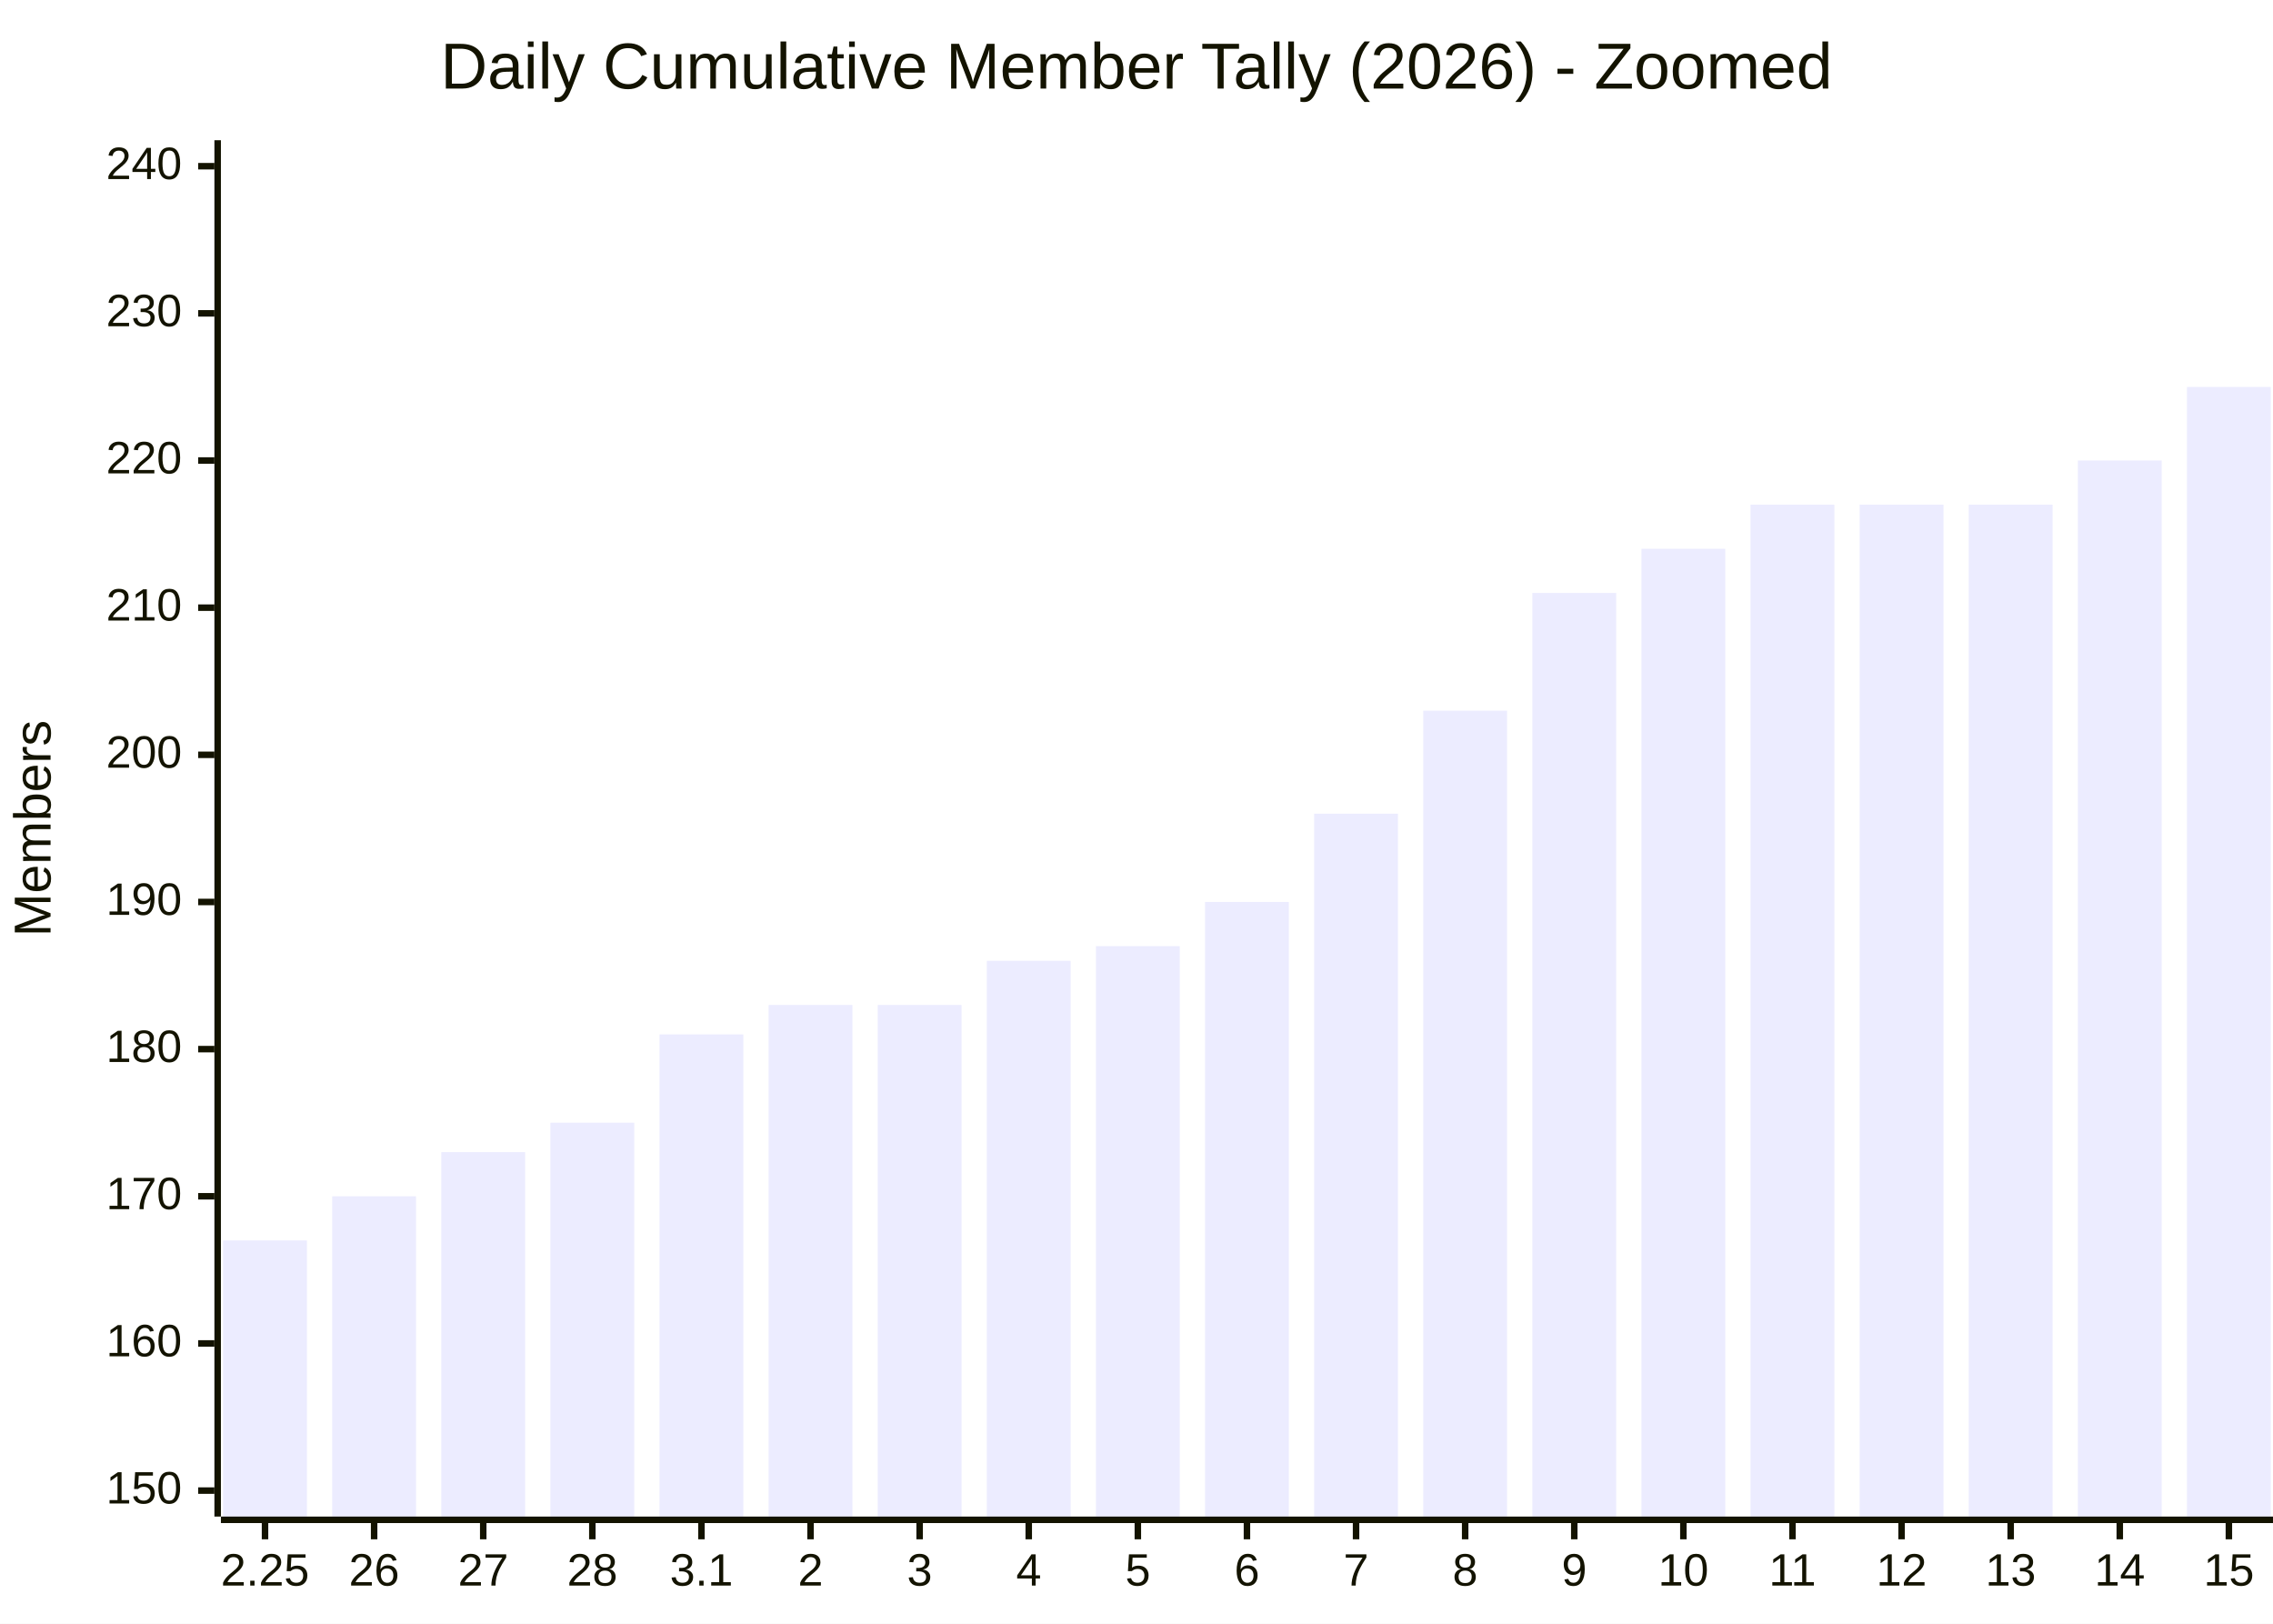
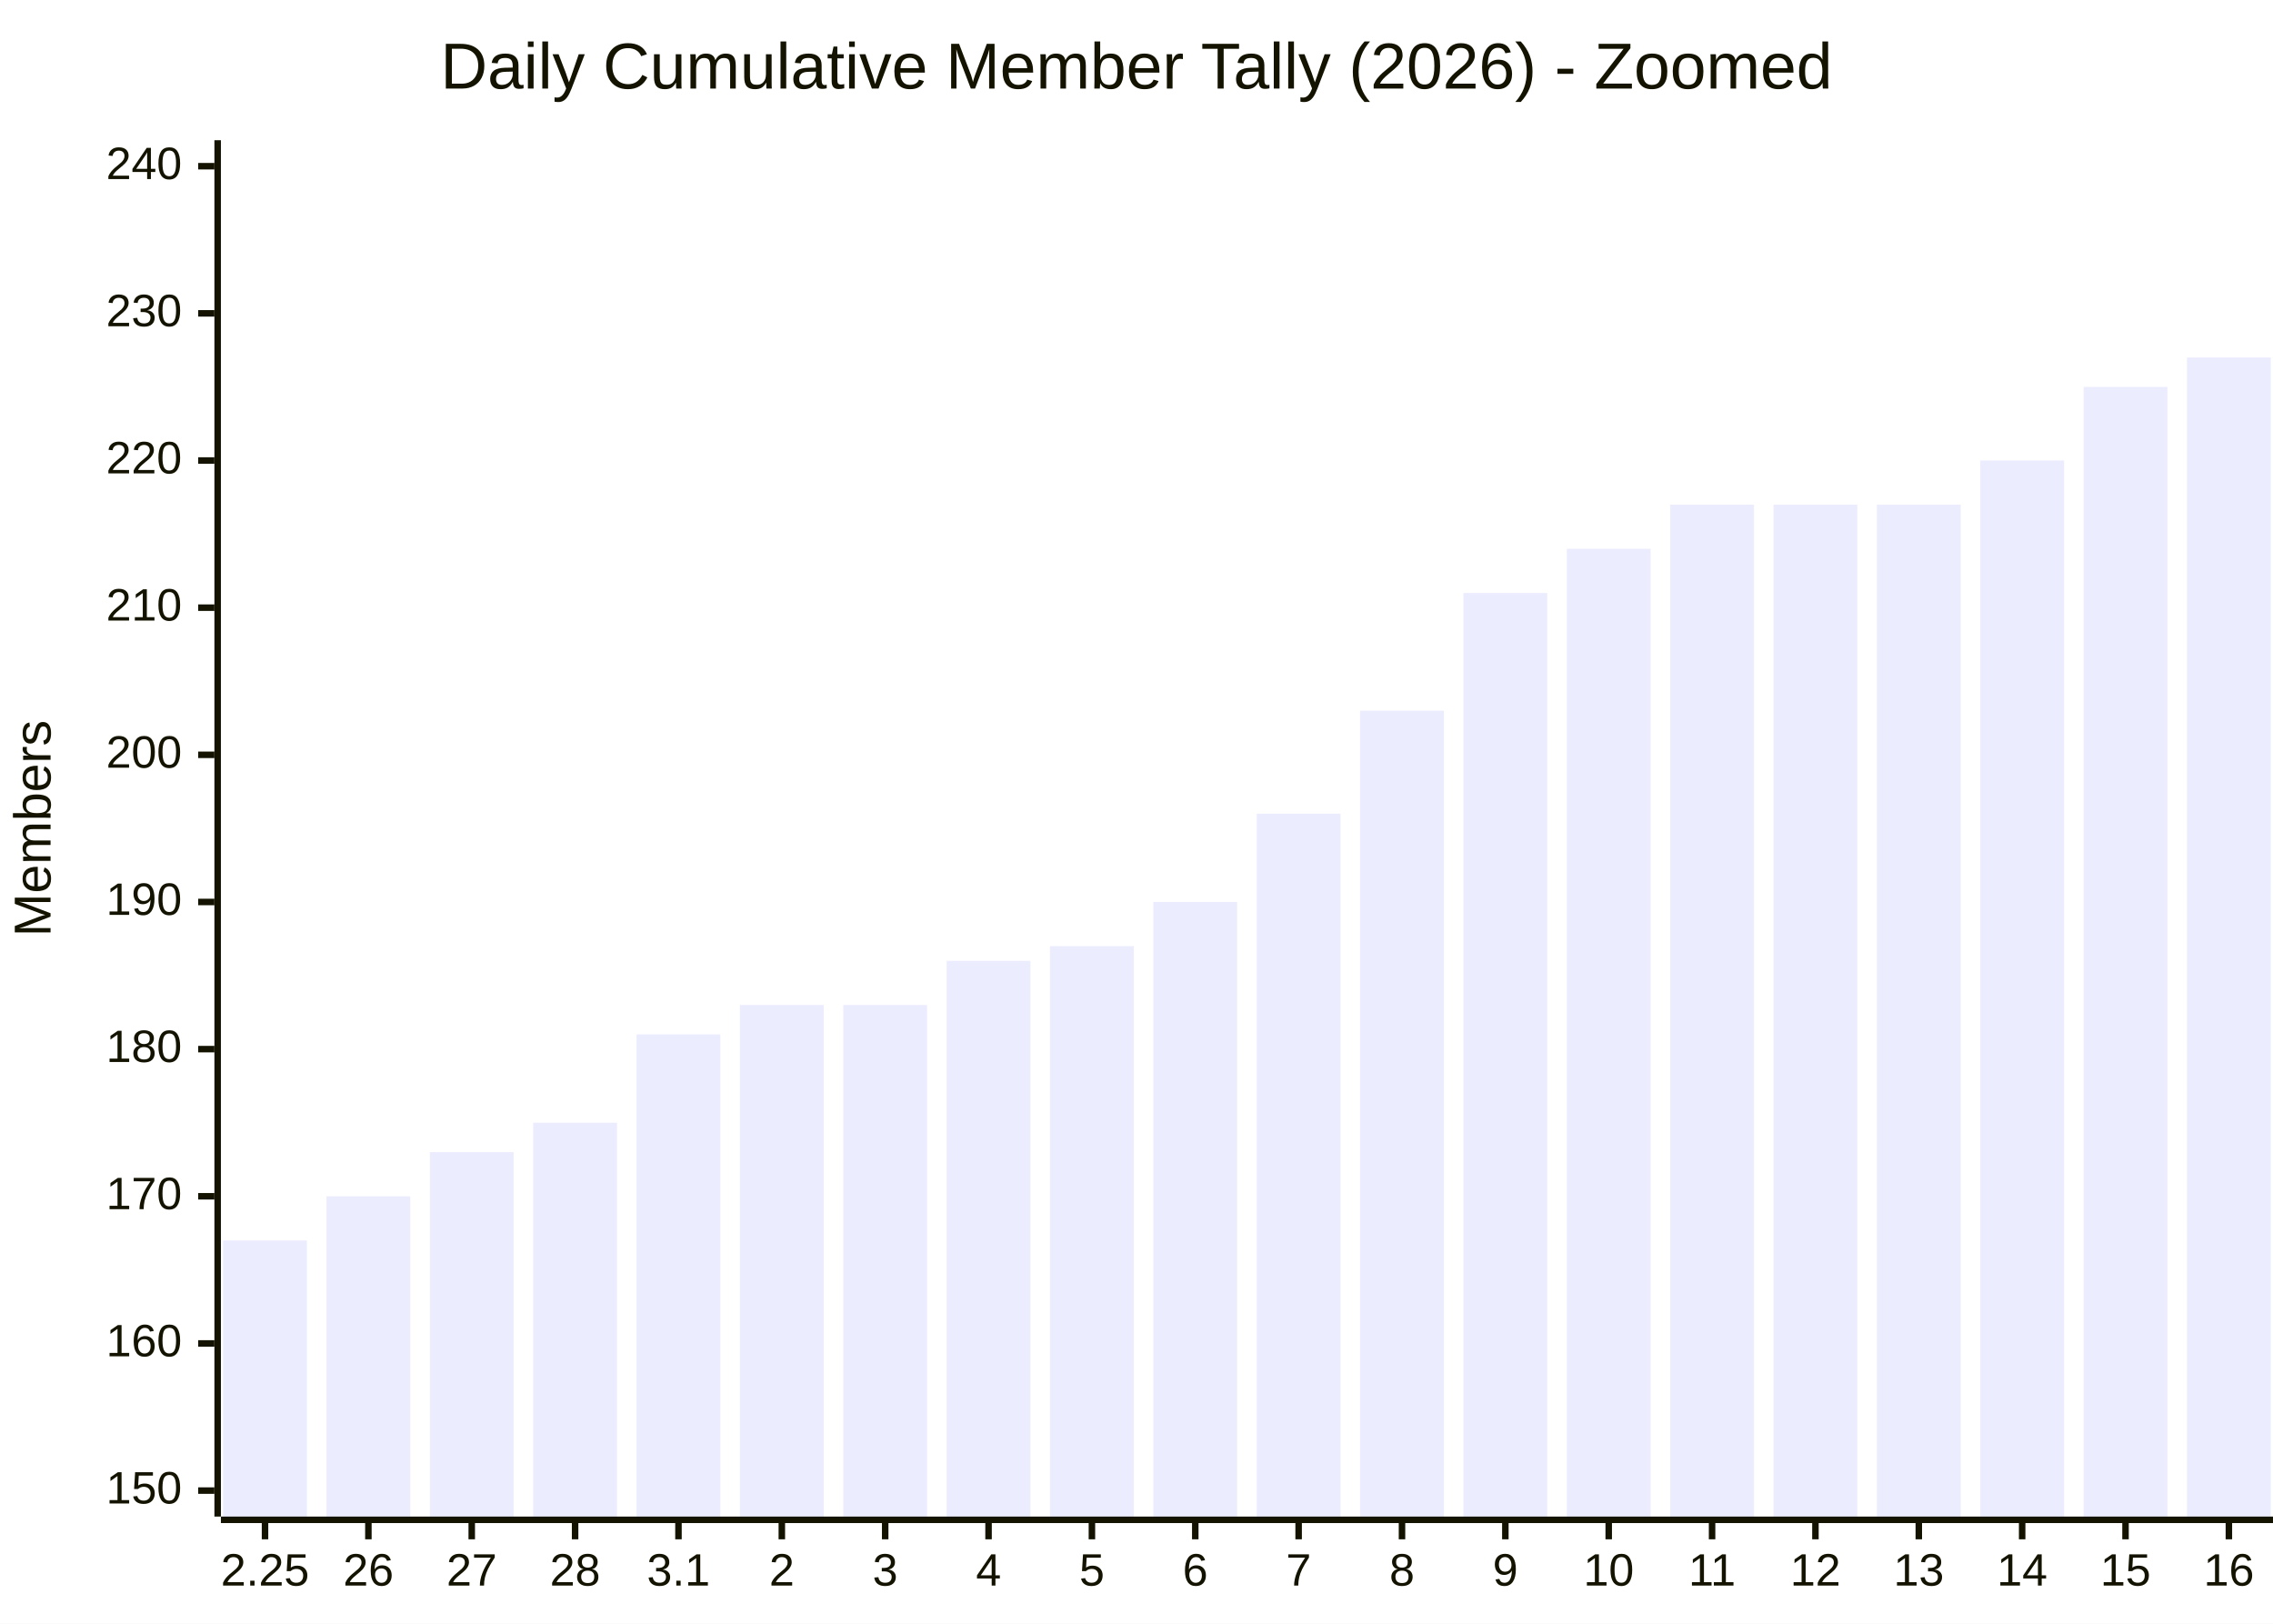
<svg xmlns="http://www.w3.org/2000/svg" id="my-svg" width="100%" style="max-width: 700px; background-color: white;" viewBox="0 0 700 500" role="graphics-document document" aria-roledescription="xychart">
  <style>#my-svg{font-family:"trebuchet ms",verdana,arial,sans-serif;font-size:16px;fill:#333;}@keyframes edge-animation-frame{from{stroke-dashoffset:0;}}@keyframes dash{to{stroke-dashoffset:0;}}#my-svg .edge-animation-slow{stroke-dasharray:9,5!important;stroke-dashoffset:900;animation:dash 50s linear infinite;stroke-linecap:round;}#my-svg .edge-animation-fast{stroke-dasharray:9,5!important;stroke-dashoffset:900;animation:dash 20s linear infinite;stroke-linecap:round;}#my-svg .error-icon{fill:#552222;}#my-svg .error-text{fill:#552222;stroke:#552222;}#my-svg .edge-thickness-normal{stroke-width:1px;}#my-svg .edge-thickness-thick{stroke-width:3.5px;}#my-svg .edge-pattern-solid{stroke-dasharray:0;}#my-svg .edge-thickness-invisible{stroke-width:0;fill:none;}#my-svg .edge-pattern-dashed{stroke-dasharray:3;}#my-svg .edge-pattern-dotted{stroke-dasharray:2;}#my-svg .marker{fill:#333333;stroke:#333333;}#my-svg .marker.cross{stroke:#333333;}#my-svg svg{font-family:"trebuchet ms",verdana,arial,sans-serif;font-size:16px;}#my-svg p{margin:0;}#my-svg :root{--mermaid-font-family:"trebuchet ms",verdana,arial,sans-serif;}</style>
  <g />
  <g class="main">
    <rect width="700" height="500" class="background" fill="white" />
    <g class="chart-title">
      <text x="0" y="0" fill="#131300" font-size="20" dominant-baseline="middle" text-anchor="middle" transform="translate(350, 21.58984) rotate(0)">Daily Cumulative Member Tally (2026) - Zoomed</text>
    </g>
    <g class="plot">
      <g class="bar-plot-0">
        <rect x="68.711" y="381.967" width="25.813" height="85.033" fill="#ECECFF" stroke="#ECECFF" stroke-width="0" />
-         <rect x="102.31" y="368.373" width="25.813" height="98.627" fill="#ECECFF" stroke="#ECECFF" stroke-width="0" />
-         <rect x="135.91" y="354.779" width="25.813" height="112.221" fill="#ECECFF" stroke="#ECECFF" stroke-width="0" />
-         <rect x="169.51" y="345.717" width="25.813" height="121.283" fill="#ECECFF" stroke="#ECECFF" stroke-width="0" />
-         <rect x="203.11" y="318.529" width="25.813" height="148.471" fill="#ECECFF" stroke="#ECECFF" stroke-width="0" />
-         <rect x="236.71" y="309.466" width="25.813" height="157.534" fill="#ECECFF" stroke="#ECECFF" stroke-width="0" />
-         <rect x="270.31" y="309.466" width="25.813" height="157.534" fill="#ECECFF" stroke="#ECECFF" stroke-width="0" />
-         <rect x="303.909" y="295.872" width="25.813" height="171.128" fill="#ECECFF" stroke="#ECECFF" stroke-width="0" />
-         <rect x="337.509" y="291.341" width="25.813" height="175.659" fill="#ECECFF" stroke="#ECECFF" stroke-width="0" />
-         <rect x="371.109" y="277.747" width="25.813" height="189.253" fill="#ECECFF" stroke="#ECECFF" stroke-width="0" />
-         <rect x="404.709" y="250.559" width="25.813" height="216.441" fill="#ECECFF" stroke="#ECECFF" stroke-width="0" />
-         <rect x="438.309" y="218.839" width="25.813" height="248.161" fill="#ECECFF" stroke="#ECECFF" stroke-width="0" />
-         <rect x="471.908" y="182.588" width="25.813" height="284.412" fill="#ECECFF" stroke="#ECECFF" stroke-width="0" />
-         <rect x="505.508" y="168.994" width="25.813" height="298.006" fill="#ECECFF" stroke="#ECECFF" stroke-width="0" />
-         <rect x="539.108" y="155.4" width="25.813" height="311.6" fill="#ECECFF" stroke="#ECECFF" stroke-width="0" />
-         <rect x="572.708" y="155.4" width="25.813" height="311.6" fill="#ECECFF" stroke="#ECECFF" stroke-width="0" />
-         <rect x="606.308" y="155.4" width="25.813" height="311.6" fill="#ECECFF" stroke="#ECECFF" stroke-width="0" />
-         <rect x="639.908" y="141.806" width="25.813" height="325.194" fill="#ECECFF" stroke="#ECECFF" stroke-width="0" />
-         <rect x="673.507" y="119.15" width="25.813" height="347.85" fill="#ECECFF" stroke="#ECECFF" stroke-width="0" />
+         <rect x="100.542" y="368.373" width="25.813" height="98.627" fill="#ECECFF" stroke="#ECECFF" stroke-width="0" />
+         <rect x="132.373" y="354.779" width="25.813" height="112.221" fill="#ECECFF" stroke="#ECECFF" stroke-width="0" />
+         <rect x="164.205" y="345.717" width="25.813" height="121.283" fill="#ECECFF" stroke="#ECECFF" stroke-width="0" />
+         <rect x="196.036" y="318.529" width="25.813" height="148.471" fill="#ECECFF" stroke="#ECECFF" stroke-width="0" />
+         <rect x="227.868" y="309.466" width="25.813" height="157.534" fill="#ECECFF" stroke="#ECECFF" stroke-width="0" />
+         <rect x="259.699" y="309.466" width="25.813" height="157.534" fill="#ECECFF" stroke="#ECECFF" stroke-width="0" />
+         <rect x="291.53" y="295.872" width="25.813" height="171.128" fill="#ECECFF" stroke="#ECECFF" stroke-width="0" />
+         <rect x="323.362" y="291.341" width="25.813" height="175.659" fill="#ECECFF" stroke="#ECECFF" stroke-width="0" />
+         <rect x="355.193" y="277.747" width="25.813" height="189.253" fill="#ECECFF" stroke="#ECECFF" stroke-width="0" />
+         <rect x="387.025" y="250.559" width="25.813" height="216.441" fill="#ECECFF" stroke="#ECECFF" stroke-width="0" />
+         <rect x="418.856" y="218.839" width="25.813" height="248.161" fill="#ECECFF" stroke="#ECECFF" stroke-width="0" />
+         <rect x="450.688" y="182.588" width="25.813" height="284.412" fill="#ECECFF" stroke="#ECECFF" stroke-width="0" />
+         <rect x="482.519" y="168.994" width="25.813" height="298.006" fill="#ECECFF" stroke="#ECECFF" stroke-width="0" />
+         <rect x="514.35" y="155.4" width="25.813" height="311.6" fill="#ECECFF" stroke="#ECECFF" stroke-width="0" />
+         <rect x="546.182" y="155.4" width="25.813" height="311.6" fill="#ECECFF" stroke="#ECECFF" stroke-width="0" />
+         <rect x="578.013" y="155.4" width="25.813" height="311.6" fill="#ECECFF" stroke="#ECECFF" stroke-width="0" />
+         <rect x="609.845" y="141.806" width="25.813" height="325.194" fill="#ECECFF" stroke="#ECECFF" stroke-width="0" />
+         <rect x="641.676" y="119.15" width="25.813" height="347.85" fill="#ECECFF" stroke="#ECECFF" stroke-width="0" />
+         <rect x="673.507" y="110.087" width="25.813" height="356.913" fill="#ECECFF" stroke="#ECECFF" stroke-width="0" />
      </g>
    </g>
    <g class="bottom-axis">
      <g class="axis-line">
        <path d="M 68.031,468 L 700,468" fill="none" stroke="#131300" stroke-width="2" />
      </g>
      <g class="label">
        <text x="0" y="0" fill="#131300" font-size="14" dominant-baseline="text-before-edge" text-anchor="middle" transform="translate(81.61719, 479) rotate(0)">2.25</text>
-         <text x="0" y="0" fill="#131300" font-size="14" dominant-baseline="text-before-edge" text-anchor="middle" transform="translate(115.217, 479) rotate(0)">26</text>
-         <text x="0" y="0" fill="#131300" font-size="14" dominant-baseline="text-before-edge" text-anchor="middle" transform="translate(148.8168, 479) rotate(0)">27</text>
-         <text x="0" y="0" fill="#131300" font-size="14" dominant-baseline="text-before-edge" text-anchor="middle" transform="translate(182.4167, 479) rotate(0)">28</text>
-         <text x="0" y="0" fill="#131300" font-size="14" dominant-baseline="text-before-edge" text-anchor="middle" transform="translate(216.0165, 479) rotate(0)">3.1</text>
-         <text x="0" y="0" fill="#131300" font-size="14" dominant-baseline="text-before-edge" text-anchor="middle" transform="translate(249.6163, 479) rotate(0)">2</text>
-         <text x="0" y="0" fill="#131300" font-size="14" dominant-baseline="text-before-edge" text-anchor="middle" transform="translate(283.2161, 479) rotate(0)">3</text>
-         <text x="0" y="0" fill="#131300" font-size="14" dominant-baseline="text-before-edge" text-anchor="middle" transform="translate(316.816, 479) rotate(0)">4</text>
-         <text x="0" y="0" fill="#131300" font-size="14" dominant-baseline="text-before-edge" text-anchor="middle" transform="translate(350.4158, 479) rotate(0)">5</text>
-         <text x="0" y="0" fill="#131300" font-size="14" dominant-baseline="text-before-edge" text-anchor="middle" transform="translate(384.0156, 479) rotate(0)">6</text>
-         <text x="0" y="0" fill="#131300" font-size="14" dominant-baseline="text-before-edge" text-anchor="middle" transform="translate(417.6155, 479) rotate(0)">7</text>
-         <text x="0" y="0" fill="#131300" font-size="14" dominant-baseline="text-before-edge" text-anchor="middle" transform="translate(451.2153, 479) rotate(0)">8</text>
-         <text x="0" y="0" fill="#131300" font-size="14" dominant-baseline="text-before-edge" text-anchor="middle" transform="translate(484.8151, 479) rotate(0)">9</text>
-         <text x="0" y="0" fill="#131300" font-size="14" dominant-baseline="text-before-edge" text-anchor="middle" transform="translate(518.4149, 479) rotate(0)">10</text>
-         <text x="0" y="0" fill="#131300" font-size="14" dominant-baseline="text-before-edge" text-anchor="middle" transform="translate(552.0148, 479) rotate(0)">11</text>
-         <text x="0" y="0" fill="#131300" font-size="14" dominant-baseline="text-before-edge" text-anchor="middle" transform="translate(585.6146, 479) rotate(0)">12</text>
-         <text x="0" y="0" fill="#131300" font-size="14" dominant-baseline="text-before-edge" text-anchor="middle" transform="translate(619.2144, 479) rotate(0)">13</text>
-         <text x="0" y="0" fill="#131300" font-size="14" dominant-baseline="text-before-edge" text-anchor="middle" transform="translate(652.8142, 479) rotate(0)">14</text>
-         <text x="0" y="0" fill="#131300" font-size="14" dominant-baseline="text-before-edge" text-anchor="middle" transform="translate(686.4141, 479) rotate(0)">15</text>
+         <text x="0" y="0" fill="#131300" font-size="14" dominant-baseline="text-before-edge" text-anchor="middle" transform="translate(113.4486, 479) rotate(0)">26</text>
+         <text x="0" y="0" fill="#131300" font-size="14" dominant-baseline="text-before-edge" text-anchor="middle" transform="translate(145.28, 479) rotate(0)">27</text>
+         <text x="0" y="0" fill="#131300" font-size="14" dominant-baseline="text-before-edge" text-anchor="middle" transform="translate(177.1114, 479) rotate(0)">28</text>
+         <text x="0" y="0" fill="#131300" font-size="14" dominant-baseline="text-before-edge" text-anchor="middle" transform="translate(208.9428, 479) rotate(0)">3.1</text>
+         <text x="0" y="0" fill="#131300" font-size="14" dominant-baseline="text-before-edge" text-anchor="middle" transform="translate(240.7743, 479) rotate(0)">2</text>
+         <text x="0" y="0" fill="#131300" font-size="14" dominant-baseline="text-before-edge" text-anchor="middle" transform="translate(272.6057, 479) rotate(0)">3</text>
+         <text x="0" y="0" fill="#131300" font-size="14" dominant-baseline="text-before-edge" text-anchor="middle" transform="translate(304.4371, 479) rotate(0)">4</text>
+         <text x="0" y="0" fill="#131300" font-size="14" dominant-baseline="text-before-edge" text-anchor="middle" transform="translate(336.2685, 479) rotate(0)">5</text>
+         <text x="0" y="0" fill="#131300" font-size="14" dominant-baseline="text-before-edge" text-anchor="middle" transform="translate(368.0999, 479) rotate(0)">6</text>
+         <text x="0" y="0" fill="#131300" font-size="14" dominant-baseline="text-before-edge" text-anchor="middle" transform="translate(399.9313, 479) rotate(0)">7</text>
+         <text x="0" y="0" fill="#131300" font-size="14" dominant-baseline="text-before-edge" text-anchor="middle" transform="translate(431.7627, 479) rotate(0)">8</text>
+         <text x="0" y="0" fill="#131300" font-size="14" dominant-baseline="text-before-edge" text-anchor="middle" transform="translate(463.5942, 479) rotate(0)">9</text>
+         <text x="0" y="0" fill="#131300" font-size="14" dominant-baseline="text-before-edge" text-anchor="middle" transform="translate(495.4256, 479) rotate(0)">10</text>
+         <text x="0" y="0" fill="#131300" font-size="14" dominant-baseline="text-before-edge" text-anchor="middle" transform="translate(527.257, 479) rotate(0)">11</text>
+         <text x="0" y="0" fill="#131300" font-size="14" dominant-baseline="text-before-edge" text-anchor="middle" transform="translate(559.0884, 479) rotate(0)">12</text>
+         <text x="0" y="0" fill="#131300" font-size="14" dominant-baseline="text-before-edge" text-anchor="middle" transform="translate(590.9198, 479) rotate(0)">13</text>
+         <text x="0" y="0" fill="#131300" font-size="14" dominant-baseline="text-before-edge" text-anchor="middle" transform="translate(622.7512, 479) rotate(0)">14</text>
+         <text x="0" y="0" fill="#131300" font-size="14" dominant-baseline="text-before-edge" text-anchor="middle" transform="translate(654.5826, 479) rotate(0)">15</text>
+         <text x="0" y="0" fill="#131300" font-size="14" dominant-baseline="text-before-edge" text-anchor="middle" transform="translate(686.4141, 479) rotate(0)">16</text>
      </g>
      <g class="ticks">
        <path d="M 81.617,469 L 81.617,474" fill="none" stroke="#131300" stroke-width="2" />
-         <path d="M 115.217,469 L 115.217,474" fill="none" stroke="#131300" stroke-width="2" />
-         <path d="M 148.817,469 L 148.817,474" fill="none" stroke="#131300" stroke-width="2" />
-         <path d="M 182.417,469 L 182.417,474" fill="none" stroke="#131300" stroke-width="2" />
-         <path d="M 216.016,469 L 216.016,474" fill="none" stroke="#131300" stroke-width="2" />
-         <path d="M 249.616,469 L 249.616,474" fill="none" stroke="#131300" stroke-width="2" />
-         <path d="M 283.216,469 L 283.216,474" fill="none" stroke="#131300" stroke-width="2" />
-         <path d="M 316.816,469 L 316.816,474" fill="none" stroke="#131300" stroke-width="2" />
-         <path d="M 350.416,469 L 350.416,474" fill="none" stroke="#131300" stroke-width="2" />
-         <path d="M 384.016,469 L 384.016,474" fill="none" stroke="#131300" stroke-width="2" />
-         <path d="M 417.615,469 L 417.615,474" fill="none" stroke="#131300" stroke-width="2" />
-         <path d="M 451.215,469 L 451.215,474" fill="none" stroke="#131300" stroke-width="2" />
-         <path d="M 484.815,469 L 484.815,474" fill="none" stroke="#131300" stroke-width="2" />
-         <path d="M 518.415,469 L 518.415,474" fill="none" stroke="#131300" stroke-width="2" />
-         <path d="M 552.015,469 L 552.015,474" fill="none" stroke="#131300" stroke-width="2" />
-         <path d="M 585.615,469 L 585.615,474" fill="none" stroke="#131300" stroke-width="2" />
-         <path d="M 619.214,469 L 619.214,474" fill="none" stroke="#131300" stroke-width="2" />
-         <path d="M 652.814,469 L 652.814,474" fill="none" stroke="#131300" stroke-width="2" />
+         <path d="M 113.449,469 L 113.449,474" fill="none" stroke="#131300" stroke-width="2" />
+         <path d="M 145.28,469 L 145.28,474" fill="none" stroke="#131300" stroke-width="2" />
+         <path d="M 177.111,469 L 177.111,474" fill="none" stroke="#131300" stroke-width="2" />
+         <path d="M 208.943,469 L 208.943,474" fill="none" stroke="#131300" stroke-width="2" />
+         <path d="M 240.774,469 L 240.774,474" fill="none" stroke="#131300" stroke-width="2" />
+         <path d="M 272.606,469 L 272.606,474" fill="none" stroke="#131300" stroke-width="2" />
+         <path d="M 304.437,469 L 304.437,474" fill="none" stroke="#131300" stroke-width="2" />
+         <path d="M 336.269,469 L 336.269,474" fill="none" stroke="#131300" stroke-width="2" />
+         <path d="M 368.1,469 L 368.1,474" fill="none" stroke="#131300" stroke-width="2" />
+         <path d="M 399.931,469 L 399.931,474" fill="none" stroke="#131300" stroke-width="2" />
+         <path d="M 431.763,469 L 431.763,474" fill="none" stroke="#131300" stroke-width="2" />
+         <path d="M 463.594,469 L 463.594,474" fill="none" stroke="#131300" stroke-width="2" />
+         <path d="M 495.426,469 L 495.426,474" fill="none" stroke="#131300" stroke-width="2" />
+         <path d="M 527.257,469 L 527.257,474" fill="none" stroke="#131300" stroke-width="2" />
+         <path d="M 559.088,469 L 559.088,474" fill="none" stroke="#131300" stroke-width="2" />
+         <path d="M 590.92,469 L 590.92,474" fill="none" stroke="#131300" stroke-width="2" />
+         <path d="M 622.751,469 L 622.751,474" fill="none" stroke="#131300" stroke-width="2" />
+         <path d="M 654.583,469 L 654.583,474" fill="none" stroke="#131300" stroke-width="2" />
        <path d="M 686.414,469 L 686.414,474" fill="none" stroke="#131300" stroke-width="2" />
      </g>
    </g>
    <g class="left-axis">
      <g class="axisl-line">
        <path d="M 67.031,43.18 L 67.031,467" fill="none" stroke="#131300" stroke-width="2" />
      </g>
      <g class="label">
        <text x="0" y="0" fill="#131300" font-size="14" dominant-baseline="middle" text-anchor="end" transform="translate(56.03125, 51.17969) rotate(0)">240</text>
        <text x="0" y="0" fill="#131300" font-size="14" dominant-baseline="middle" text-anchor="end" transform="translate(56.03125, 96.49306) rotate(0)">230</text>
        <text x="0" y="0" fill="#131300" font-size="14" dominant-baseline="middle" text-anchor="end" transform="translate(56.03125, 141.8064) rotate(0)">220</text>
        <text x="0" y="0" fill="#131300" font-size="14" dominant-baseline="middle" text-anchor="end" transform="translate(56.03125, 187.1198) rotate(0)">210</text>
        <text x="0" y="0" fill="#131300" font-size="14" dominant-baseline="middle" text-anchor="end" transform="translate(56.03125, 232.4332) rotate(0)">200</text>
        <text x="0" y="0" fill="#131300" font-size="14" dominant-baseline="middle" text-anchor="end" transform="translate(56.03125, 277.7465) rotate(0)">190</text>
        <text x="0" y="0" fill="#131300" font-size="14" dominant-baseline="middle" text-anchor="end" transform="translate(56.03125, 323.0599) rotate(0)">180</text>
        <text x="0" y="0" fill="#131300" font-size="14" dominant-baseline="middle" text-anchor="end" transform="translate(56.03125, 368.3733) rotate(0)">170</text>
        <text x="0" y="0" fill="#131300" font-size="14" dominant-baseline="middle" text-anchor="end" transform="translate(56.03125, 413.6866) rotate(0)">160</text>
        <text x="0" y="0" fill="#131300" font-size="14" dominant-baseline="middle" text-anchor="end" transform="translate(56.03125, 459) rotate(0)">150</text>
      </g>
      <g class="ticks">
        <path d="M 66.031,51.18 L 61.031,51.18" fill="none" stroke="#131300" stroke-width="2" />
        <path d="M 66.031,96.493 L 61.031,96.493" fill="none" stroke="#131300" stroke-width="2" />
        <path d="M 66.031,141.806 L 61.031,141.806" fill="none" stroke="#131300" stroke-width="2" />
        <path d="M 66.031,187.12 L 61.031,187.12" fill="none" stroke="#131300" stroke-width="2" />
        <path d="M 66.031,232.433 L 61.031,232.433" fill="none" stroke="#131300" stroke-width="2" />
        <path d="M 66.031,277.747 L 61.031,277.747" fill="none" stroke="#131300" stroke-width="2" />
        <path d="M 66.031,323.06 L 61.031,323.06" fill="none" stroke="#131300" stroke-width="2" />
        <path d="M 66.031,368.373 L 61.031,368.373" fill="none" stroke="#131300" stroke-width="2" />
        <path d="M 66.031,413.687 L 61.031,413.687" fill="none" stroke="#131300" stroke-width="2" />
        <path d="M 66.031,459 L 61.031,459" fill="none" stroke="#131300" stroke-width="2" />
      </g>
      <g class="title">
        <text x="0" y="0" fill="#131300" font-size="16" dominant-baseline="text-before-edge" text-anchor="middle" transform="translate(5, 255.0898) rotate(270)">Members</text>
      </g>
    </g>
  </g>
  <g class="mermaid-tmp-group" />
</svg>
